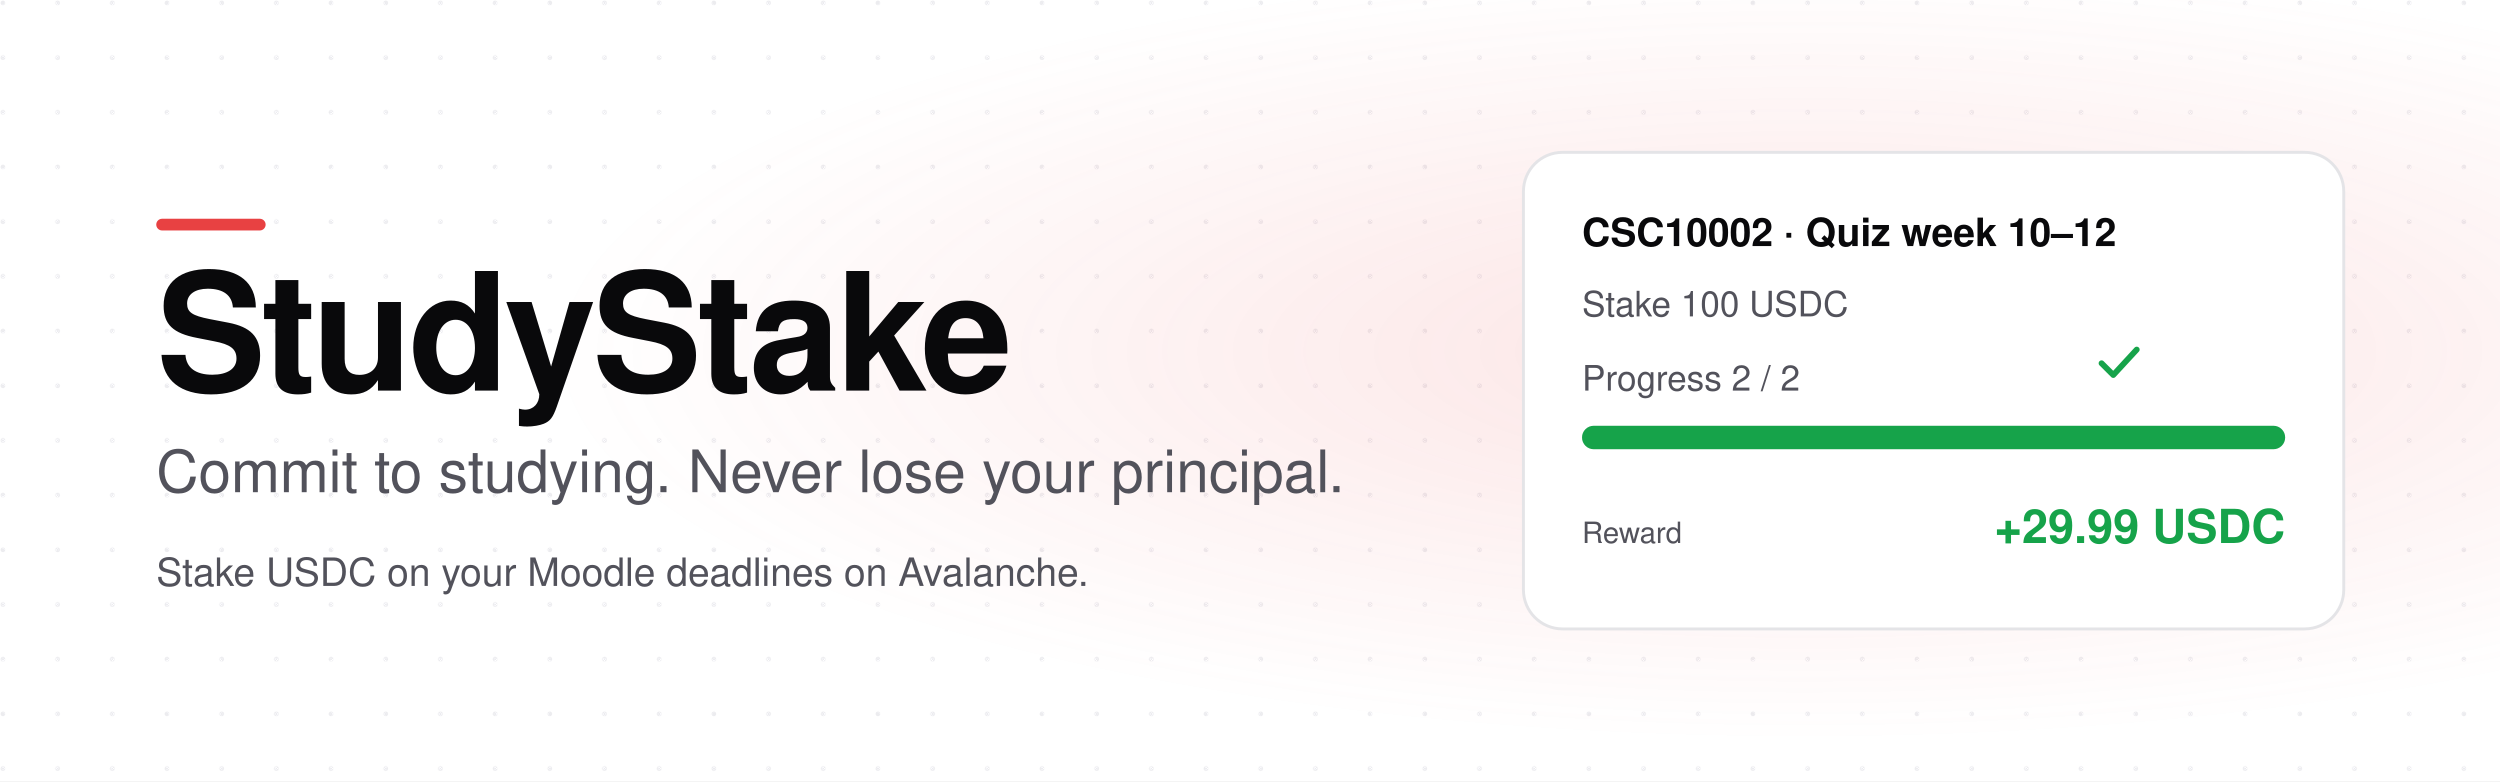
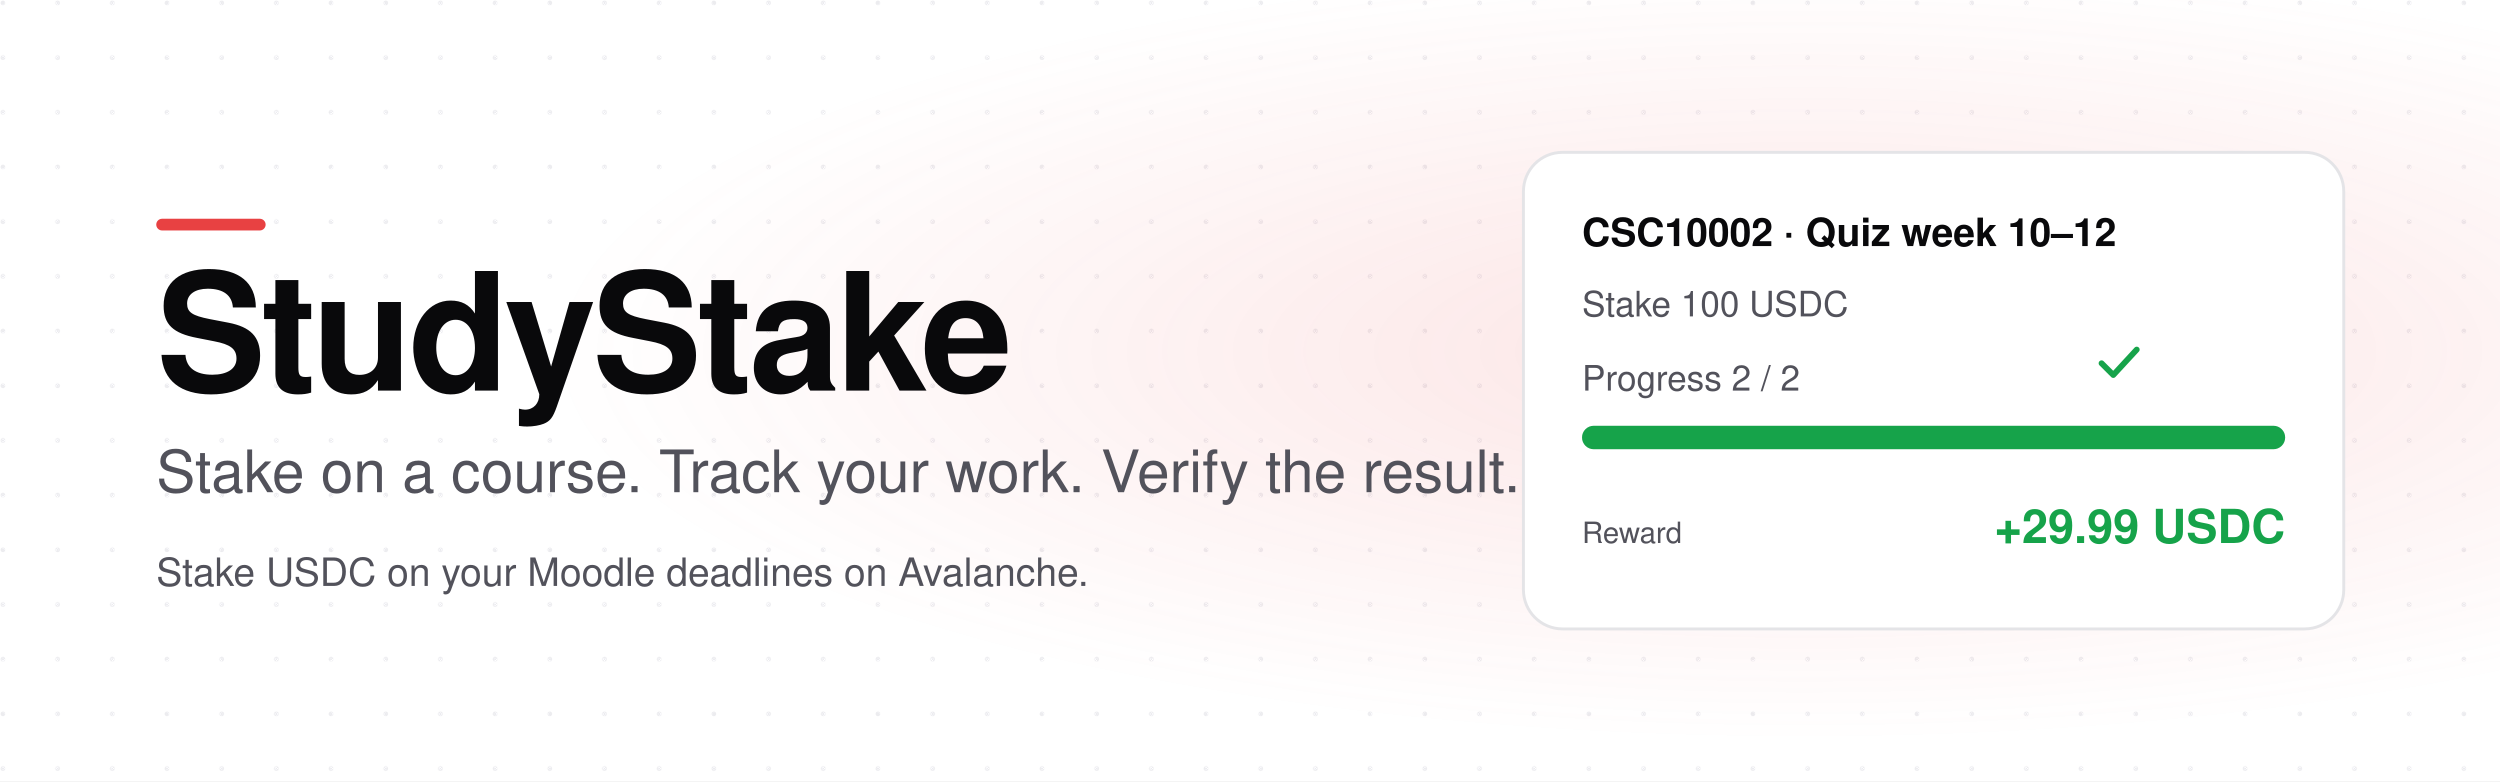
<svg xmlns="http://www.w3.org/2000/svg" width="1280" height="400" viewBox="0 0 1280 400" font-family="system-ui, -apple-system, 'Segoe UI', Helvetica, Arial, sans-serif">
  <style>
.fill{transform-box:fill-box;transform-origin:left center;animation:grow 3.2s ease-out infinite alternate}
@keyframes grow{0%{transform:scaleX(.55)}100%{transform:scaleX(1)}}
.card{animation:glow 4s ease-in-out infinite}
@keyframes glow{0%,100%{opacity:1}50%{opacity:.92}}
@media (prefers-reduced-motion: reduce){*{animation:none !important}}</style>
  <defs>
    <pattern id="g" width="28" height="28" patternUnits="userSpaceOnUse">
      <circle cx="1.5" cy="1.5" r="1.2" fill="#ececef" />
    </pattern>
    <radialGradient id="glow" cx="0.72" cy="0.45" r="0.5">
      <stop offset="0" stop-color="#E84142" stop-opacity="0.14" />
      <stop offset="1" stop-color="#E84142" stop-opacity="0" />
    </radialGradient>
  </defs>
  <rect width="1280" height="400" fill="#ffffff" />
  <rect width="1280" height="400" fill="url(#g)" />
  <rect width="1280" height="400" fill="url(#glow)" />
  <rect x="80" y="112" width="56" height="6" rx="3" fill="#E84142" />
  <text x="80" y="200" font-size="84" font-weight="800" fill="#09090b" letter-spacing="-2">StudyStake</text>
-   <text x="80" y="252" font-size="30" fill="#52525b">Commit to studying. Never lose your principal.</text>
+   <text x="80" y="252" font-size="30" fill="#52525b">Stake on a course. Track your work. Verify the result.</text>
  <text x="80" y="300" font-size="20" fill="#52525b">Stake USDC on your Moodle deadlines on Avalanche.</text>
  <g class="card">
    <rect x="780" y="78" width="420" height="244" rx="20" fill="#ffffff" stroke="#e4e4e7" stroke-width="1.5" />
    <text x="810" y="126" font-size="20" font-weight="700" fill="#09090b">CSC10002 · Quiz week 10–12</text>
    <text x="810" y="162" font-size="18" fill="#52525b">Stake 100 USDC</text>
    <text x="810" y="200" font-size="18" fill="#52525b">Progress 2 / 2</text>
    <path d="M1076 186 l6 6 l12 -13" fill="none" stroke="#16a34a" stroke-width="3" stroke-linecap="round" stroke-linejoin="round" />
    <rect x="810" y="218" width="360" height="12" rx="6" fill="#e4e4e7" />
    <rect class="fill" x="810" y="218" width="360" height="12" rx="6" fill="#16a34a" />
    <text x="810" y="278" font-size="15" fill="#52525b">Reward</text>
    <text x="1170" y="278" font-size="24" font-weight="800" fill="#16a34a" text-anchor="end">+29.99 USDC</text>
  </g>
</svg>
